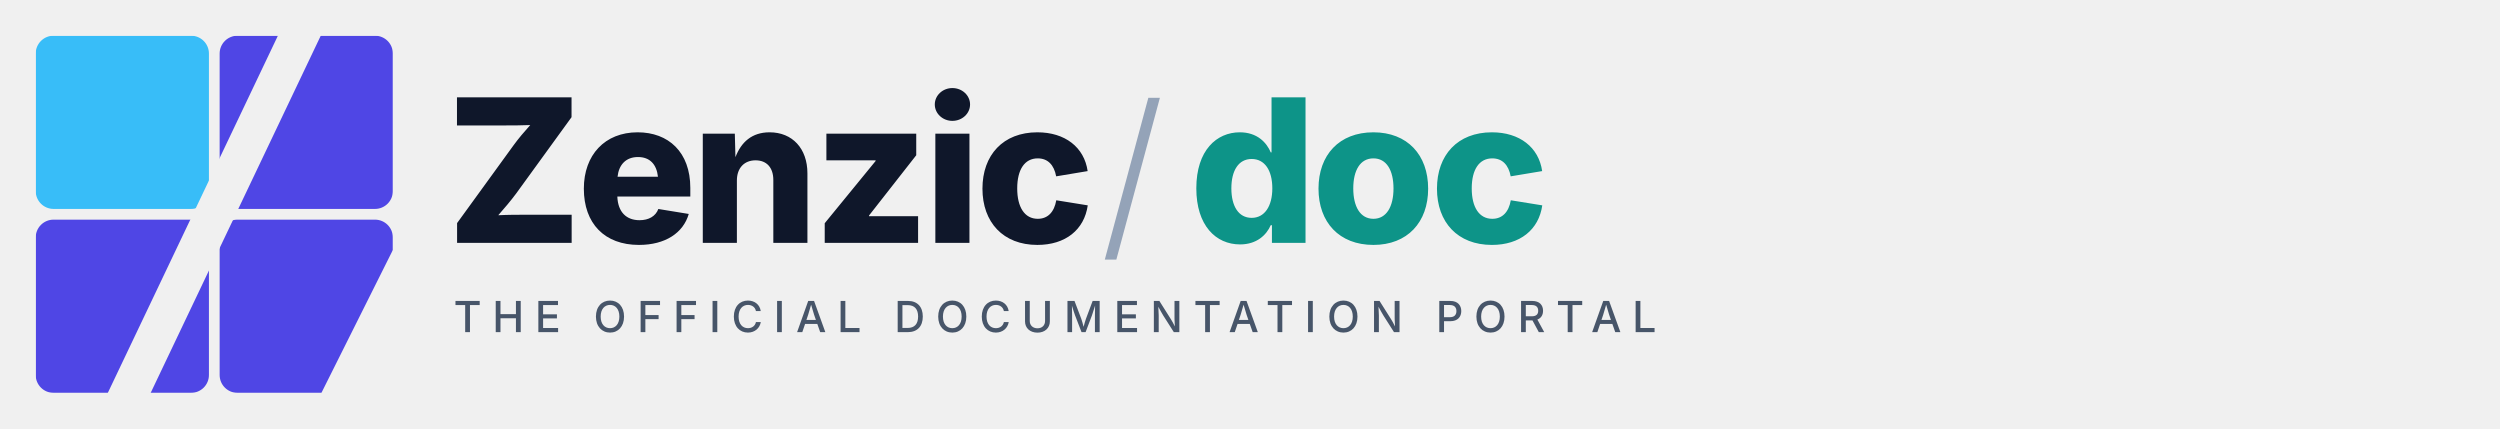
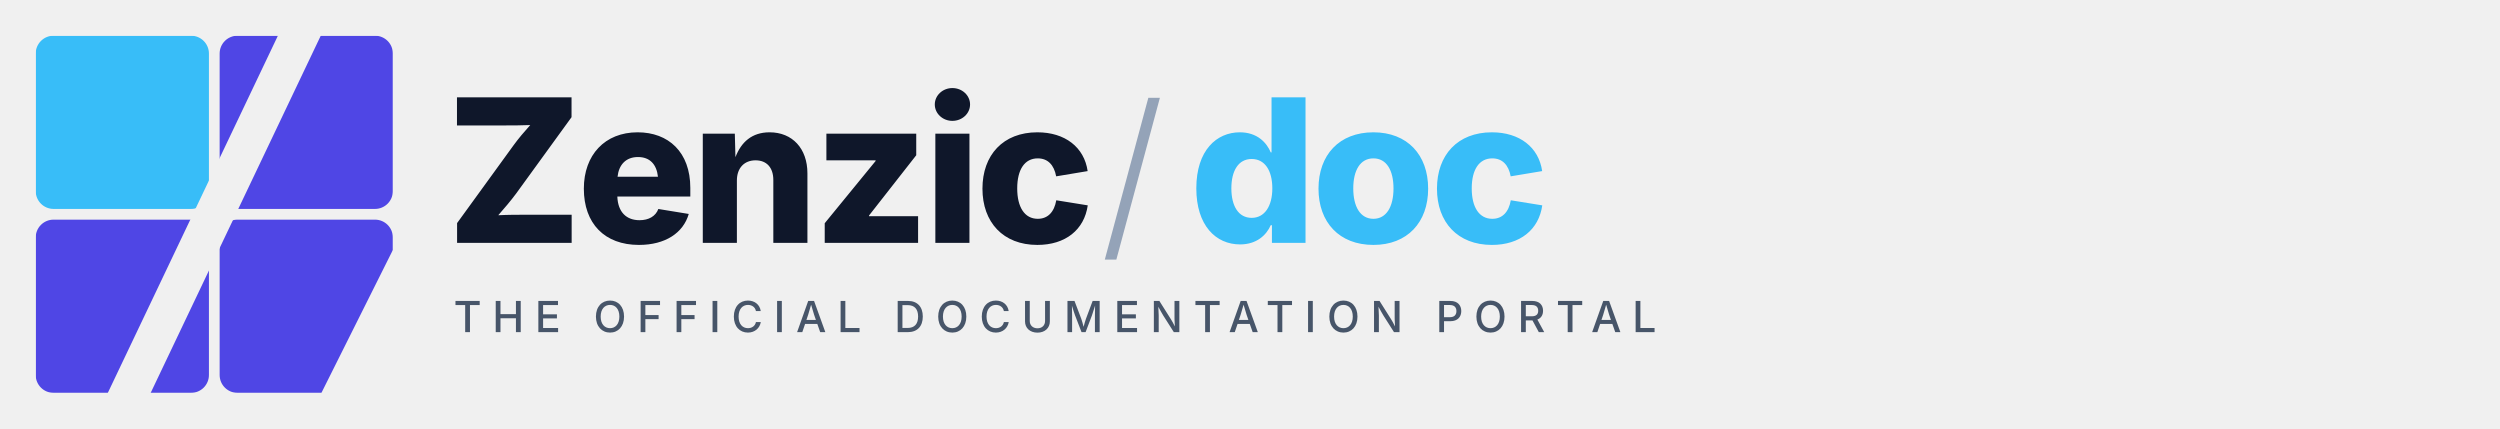
<svg xmlns="http://www.w3.org/2000/svg" viewBox="0 0 700 120" width="700" height="120">
  <defs>
    <clipPath id="br-clip-wmd">
      <rect x="103" y="103" width="97" height="97" rx="10" />
    </clipPath>
    <mask id="slash-cut-wmd">
      <rect x="0" y="0" width="200" height="200" fill="white" />
      <polygon points="162,-5 138,-5 38,205 62,205" fill="black" />
    </mask>
  </defs>
  <g transform="translate(10, 10) scale(0.5)">
    <g mask="url(#slash-cut-wmd)">
      <rect x="0" y="0" width="97" height="97" rx="10" fill="#38bdf8" />
      <rect x="103" y="0" width="97" height="97" rx="10" fill="#4f46e5" />
      <rect x="0" y="103" width="97" height="97" rx="10" fill="#4f46e5" />
      <g clip-path="url(#br-clip-wmd)">
        <polygon points="103,103 200,103 200,120 160,200 103,200" fill="#4f46e5" />
      </g>
    </g>
  </g>
  <text x="125" y="68" font-family="system-ui, -apple-system, sans-serif" font-weight="800" font-size="56" fill="#0f172a" letter-spacing="-1.5">Zenzic</text>
  <text x="308" y="67" font-family="system-ui, -apple-system, sans-serif" font-weight="300" font-size="52" fill="#94a3b8">/</text>
-   <text x="333" y="68" font-family="system-ui, -apple-system, sans-serif" font-weight="800" font-size="56" fill="#0d9488" letter-spacing="-1.5">doc</text>
+   <text x="333" y="68" font-family="system-ui, -apple-system, sans-serif" font-weight="800" font-size="56" fill="#38bdf8" letter-spacing="-1.5">doc</text>
  <text x="127" y="93" font-family="system-ui, -apple-system, sans-serif" font-weight="500" font-size="12" fill="#475569" letter-spacing="3">THE OFFICIAL DOCUMENTATION PORTAL</text>
</svg>
